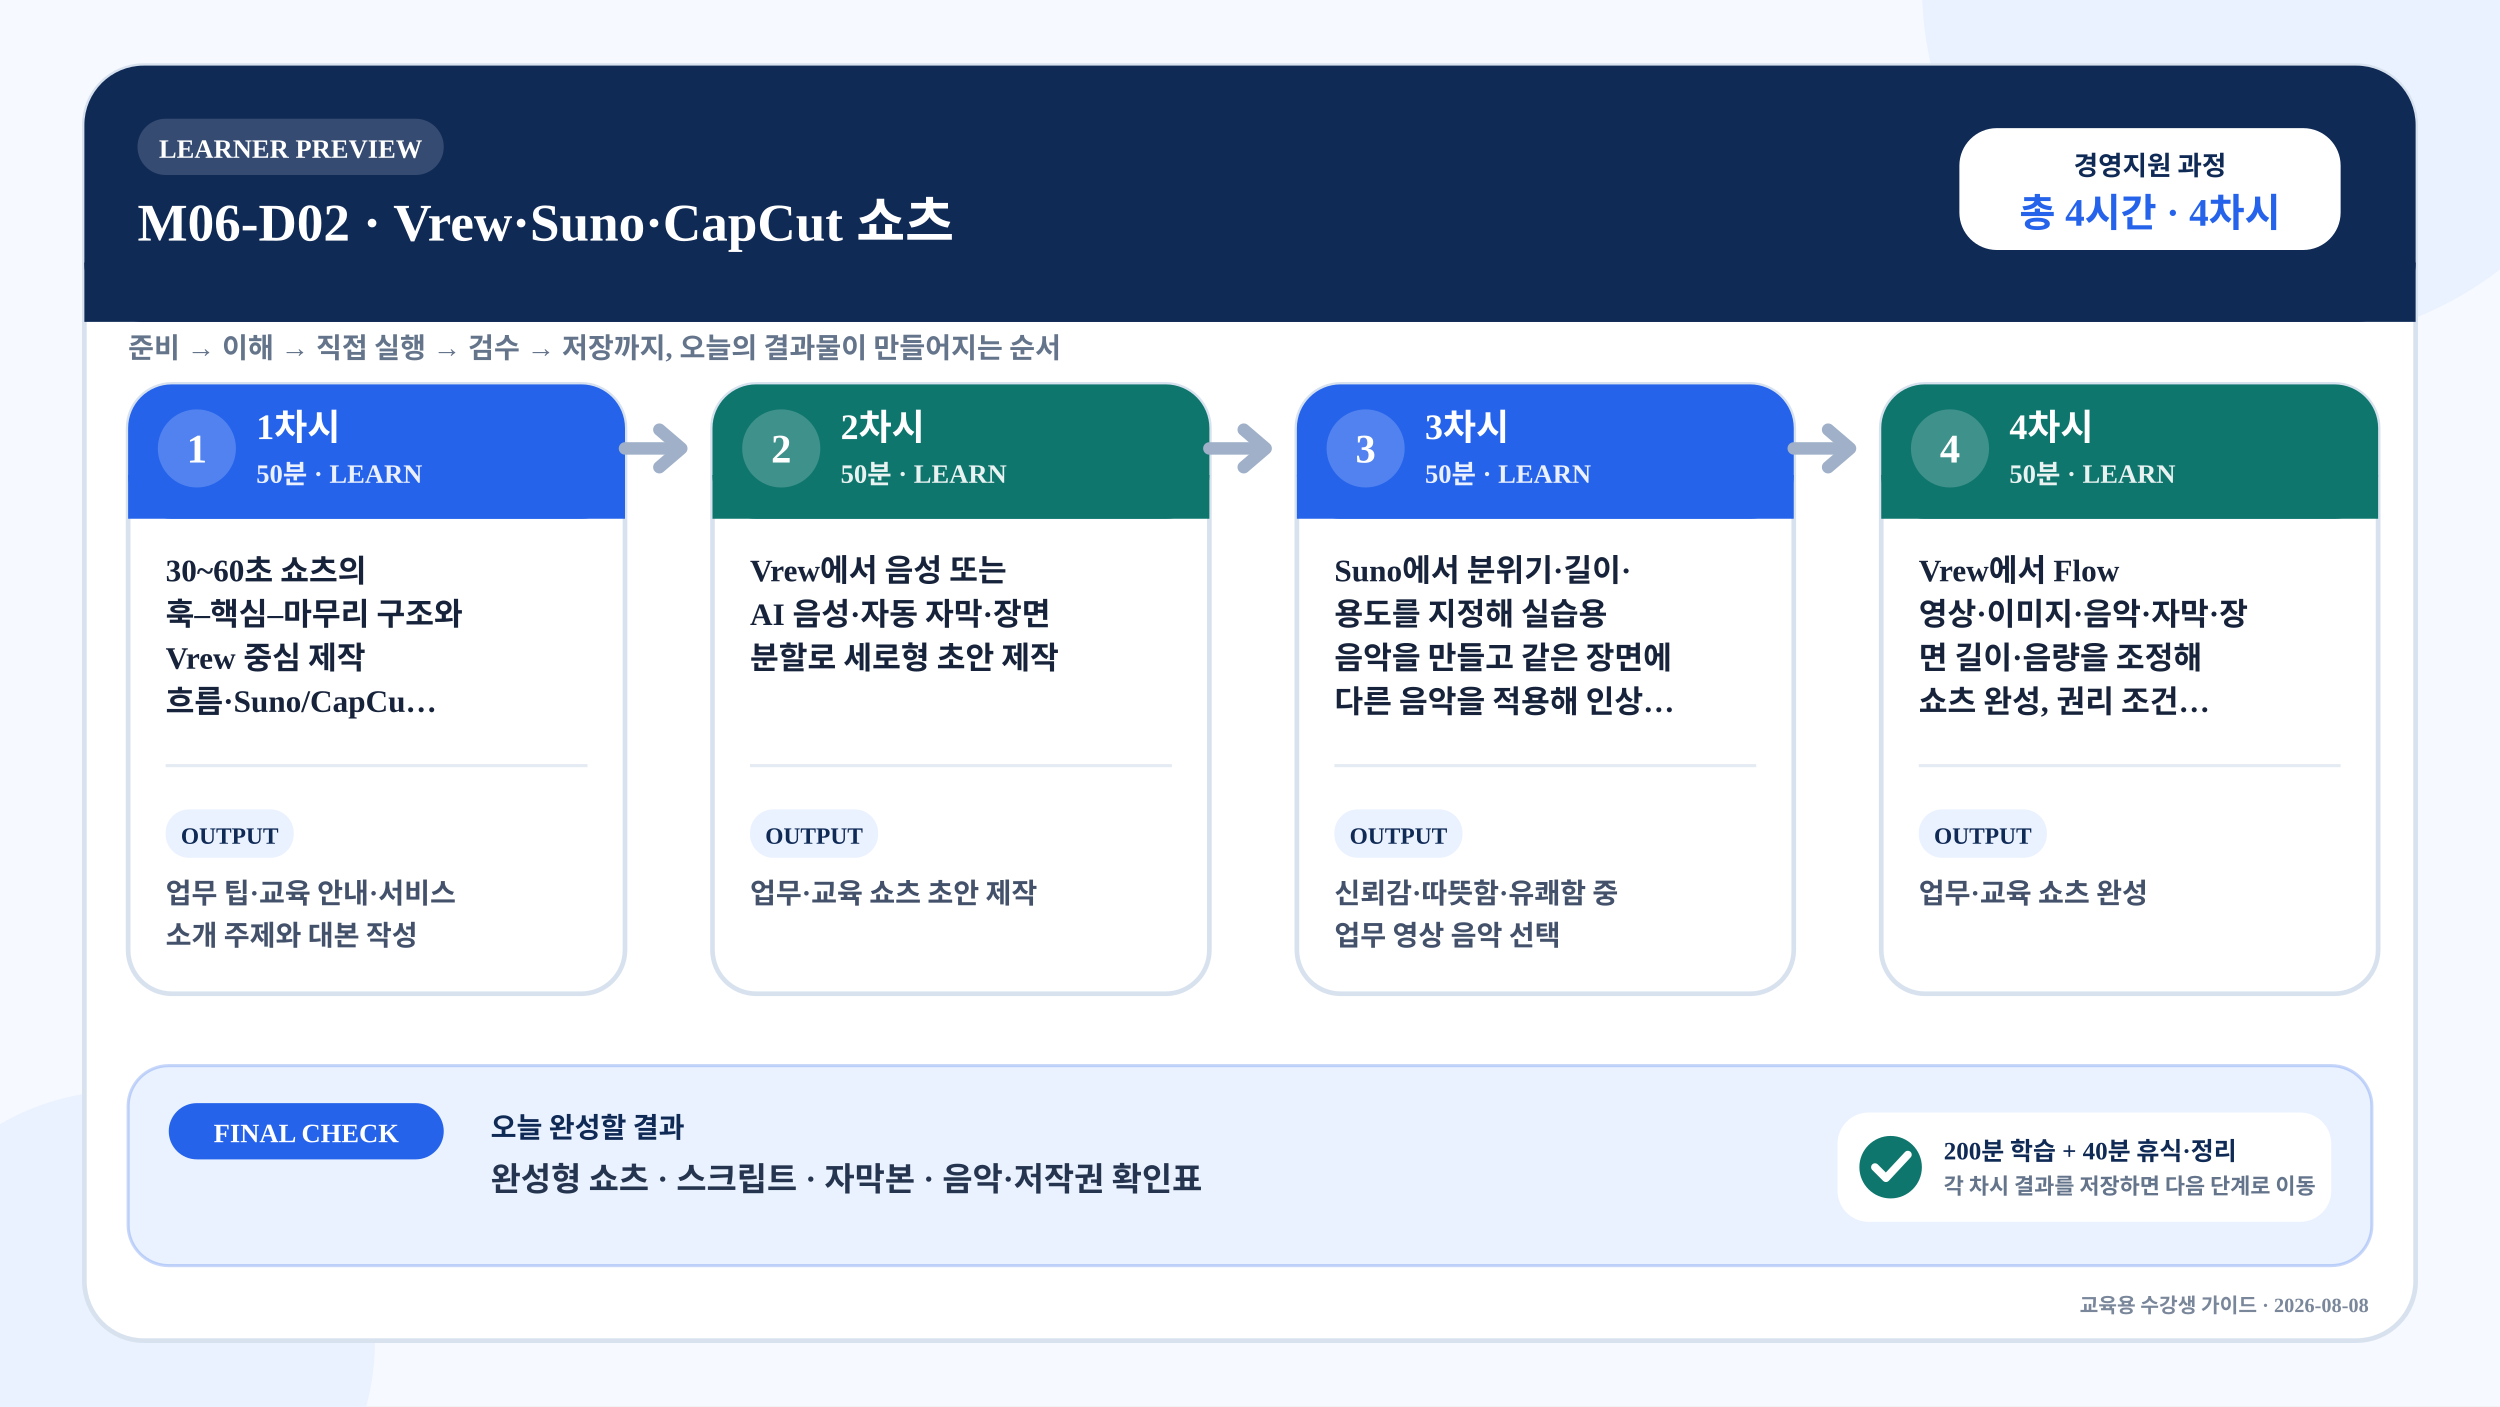
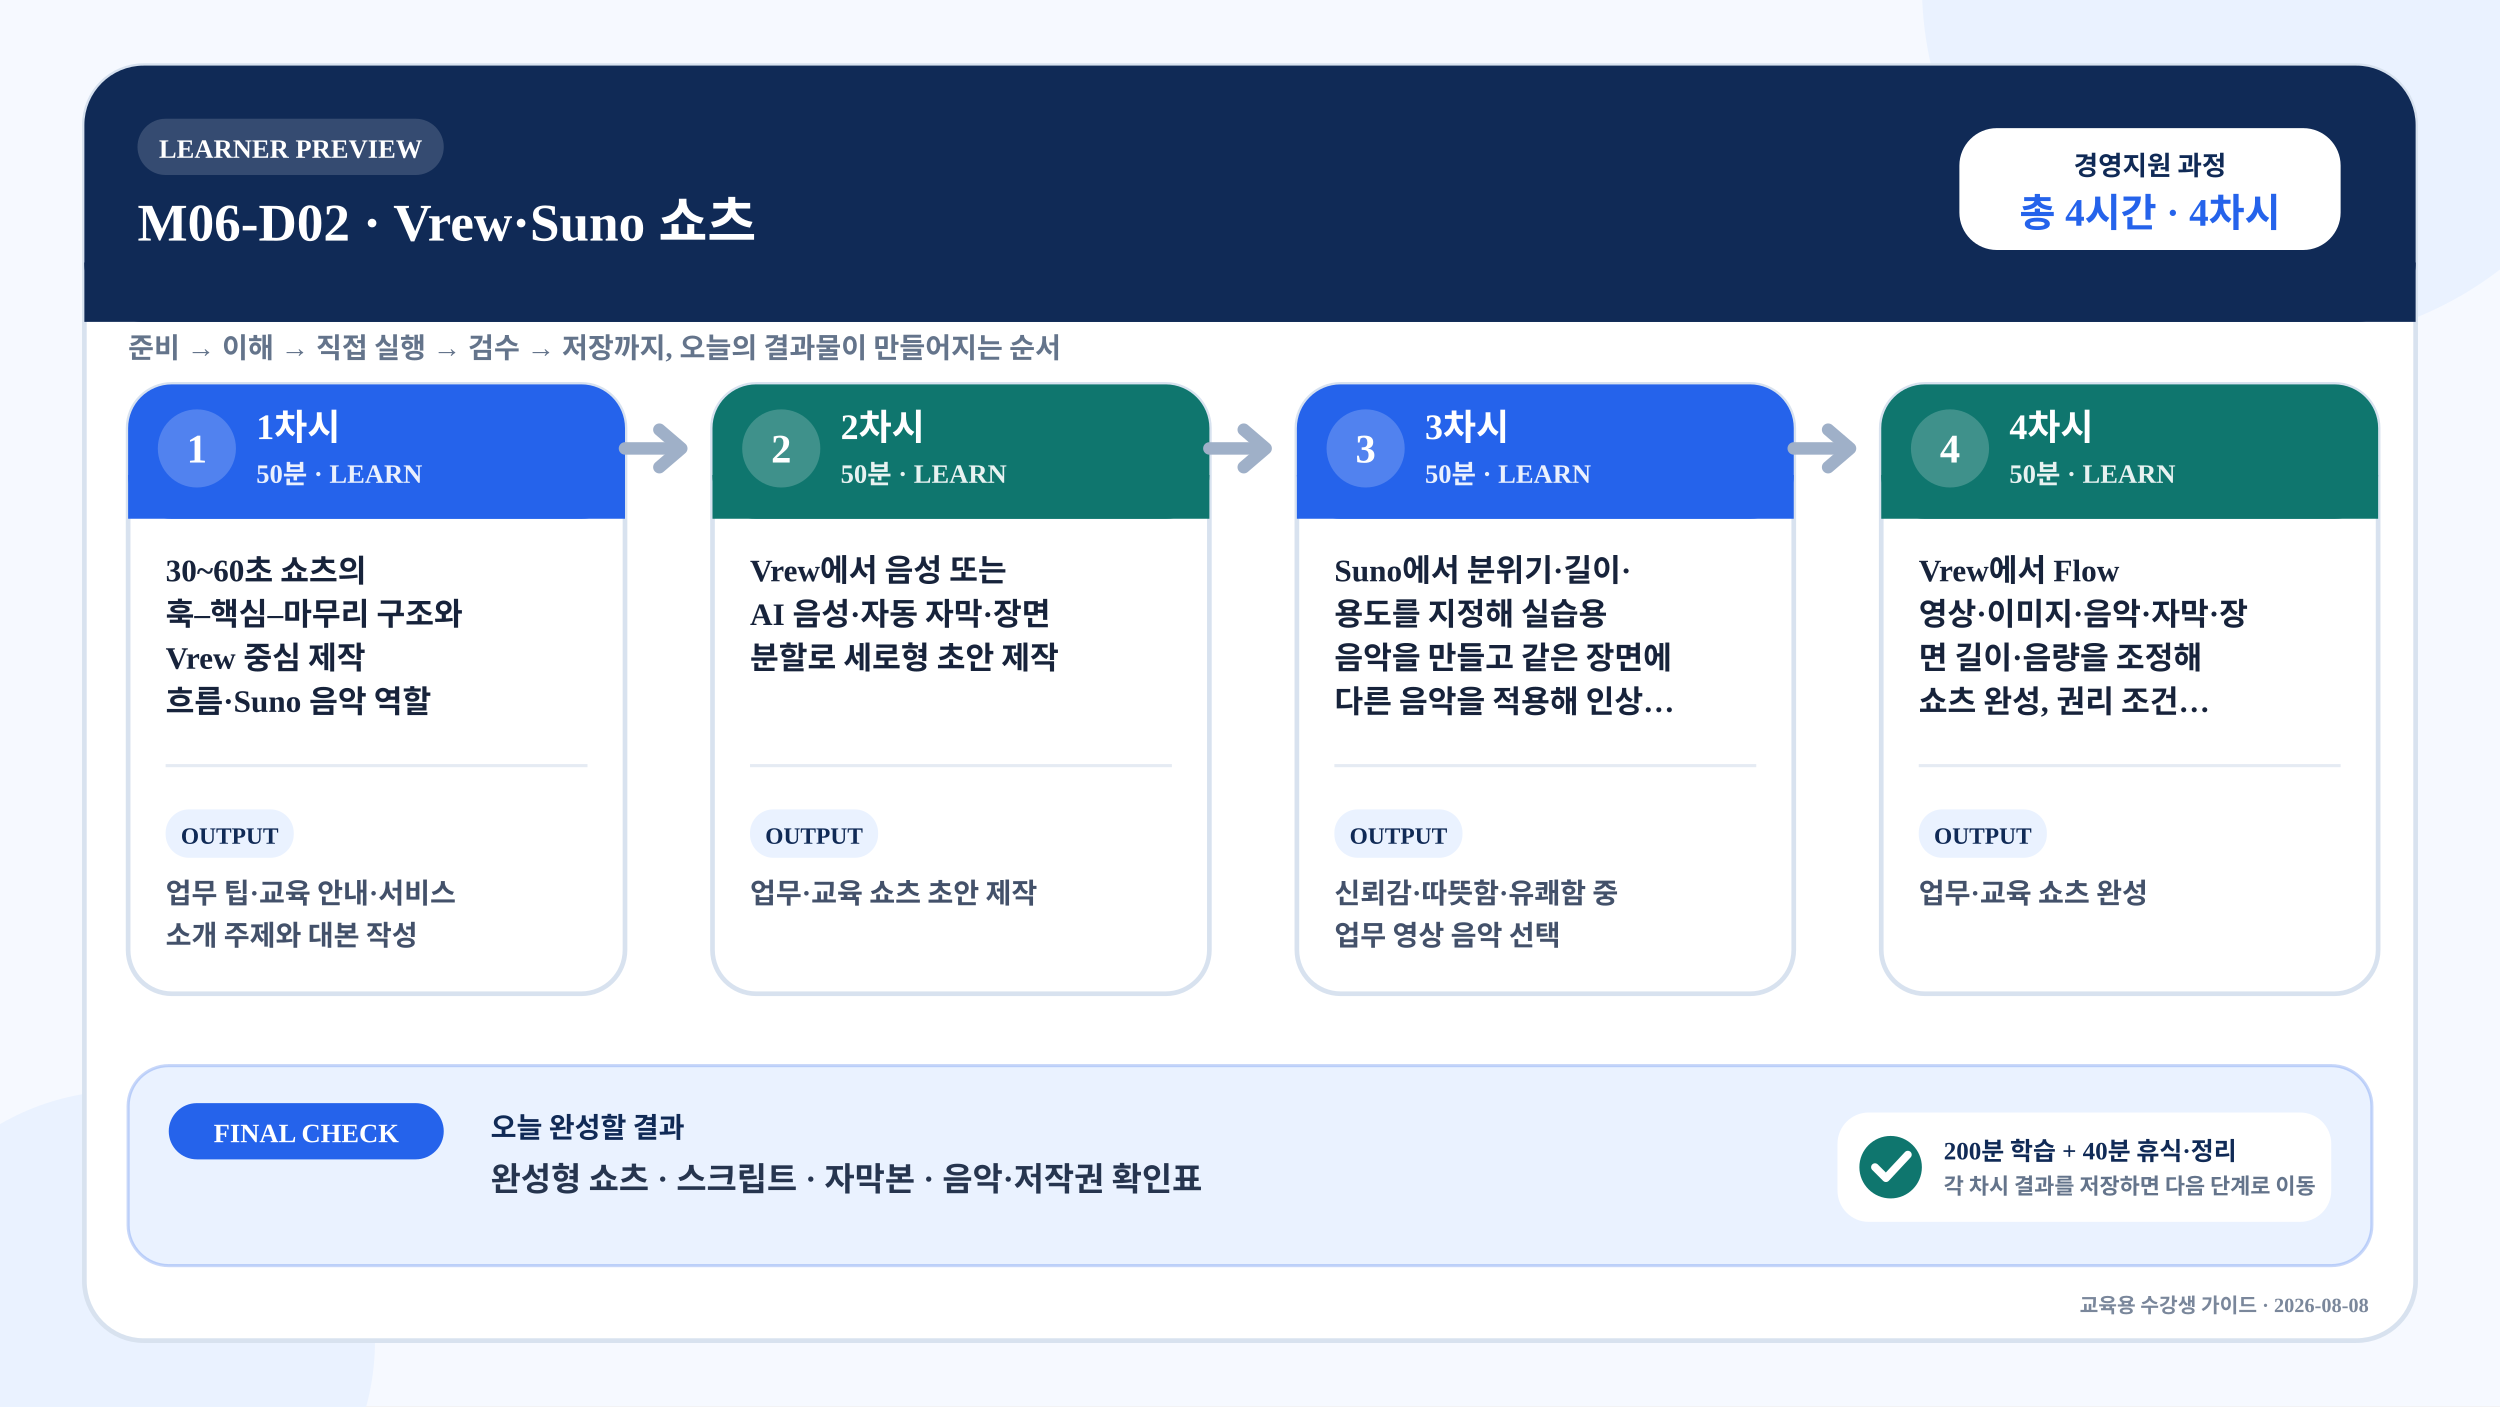
<svg xmlns="http://www.w3.org/2000/svg" width="1600" height="900" viewBox="0 0 1600 900" role="img" aria-labelledby="title desc">
  <rect width="1600" height="900" fill="#F6F9FF" />
  <circle cx="1460" cy="-10" r="230" fill="#EAF2FF" />
  <circle cx="80" cy="858" r="160" fill="#EAF2FF" />
  <rect x="54" y="42" width="1492" height="816" rx="38" fill="#FFFFFF" stroke="#D8E2EF" stroke-width="3" />
  <rect x="54" y="42" width="1492" height="164" rx="38" fill="#102A56" />
  <rect x="54" y="168" width="1492" height="38" fill="#102A56" />
  <rect x="88" y="76" width="196" height="36" rx="18" fill="#FFFFFF" fill-opacity="0.16" />
  <text x="186" y="101" text-anchor="middle" font-size="17" font-weight="850" fill="#FFFFFF">LEARNER PREVIEW</text>
-   <text x="88" y="154" font-size="34" font-weight="900" fill="#FFFFFF">M06-D02 · Vrew·Suno·CapCut 쇼츠</text>
+   <text x="88" y="154" font-size="34" font-weight="900" fill="#FFFFFF">M06-D02 · Vrew·Suno 쇼츠</text>
  <rect x="1254" y="82" width="244" height="78" rx="24" fill="#FFFFFF" />
  <text x="1376" y="112" text-anchor="middle" font-size="17" font-weight="800" fill="#102A56">경영지원 과정</text>
  <text x="1376" y="145" text-anchor="middle" font-size="25" font-weight="900" fill="#2563EB">총 4시간 · 4차시</text>
  <text x="82" y="229" font-size="18" font-weight="750" fill="#64748B">준비 → 이해 → 직접 실행 → 검수 → 저장까지, 오늘의 결과물이 만들어지는 순서</text>
-   <g aria-label="1차시 30~60초 쇼츠의 훅–핵심–마무리 구조와 Vrew 중심 제작 흐름·Suno/CapCut 역할 비교, 세로 영상 기본 이해">
+   <g aria-label="1차시 30~60초 쇼츠의 훅–핵심–마무리 구조와 Vrew 중심 제작 흐름·Suno 음악 역할 비교, 세로 영상 기본 이해">
    <rect x="82" y="246" width="318" height="390" rx="28" fill="#FFFFFF" stroke="#D8E2EF" stroke-width="3" />
    <rect x="82" y="246" width="318" height="86" rx="28" fill="#2563EB" />
    <rect x="82" y="304" width="318" height="28" fill="#2563EB" />
    <circle cx="126" cy="287" r="25" fill="#FFFFFF" fill-opacity="0.20" />
    <text x="126" y="296" text-anchor="middle" font-size="26" font-weight="900" fill="#FFFFFF">1</text>
    <text x="164" y="281" font-size="23" font-weight="850" fill="#FFFFFF">1차시</text>
    <text x="164" y="309" font-size="17" font-weight="700" fill="#FFFFFF" fill-opacity="0.9">50분 · LEARN</text>
    <text font-size="20" font-weight="780" fill="#17233B">
      <tspan x="106" y="372">30~60초 쇼츠의</tspan>
      <tspan x="106" y="400">훅–핵심–마무리 구조와</tspan>
      <tspan x="106" y="428">Vrew 중심 제작</tspan>
-       <tspan x="106" y="456">흐름·Suno/CapCu…</tspan>
+       <tspan x="106" y="456">흐름·Suno 음악 역할</tspan>
    </text>
    <line x1="106" y1="490" x2="376" y2="490" stroke="#E5EBF3" stroke-width="2" />
    <rect x="106" y="518" width="82" height="31" rx="15" fill="#EAF2FF" />
    <text x="147" y="540" text-anchor="middle" font-size="15" font-weight="850" fill="#102A56">OUTPUT</text>
    <text font-size="18" font-weight="720" fill="#43516A">
      <tspan x="106" y="578">업무 팁·교육 안내·서비스</tspan>
      <tspan x="106" y="605">소개 주제와 대본 작성</tspan>
    </text>
  </g>
  <path d="M 400 287 H 432" stroke="#9FB0C8" stroke-width="8" stroke-linecap="round" />
  <path d="M 422 275 L 436 287 L 422 299" fill="none" stroke="#9FB0C8" stroke-width="8" stroke-linecap="round" stroke-linejoin="round" />
  <g aria-label="2차시 Vrew에서 음성 또는 AI 음성·자동 자막·장면 분할로 세로형 초안 제작">
    <rect x="456" y="246" width="318" height="390" rx="28" fill="#FFFFFF" stroke="#D8E2EF" stroke-width="3" />
    <rect x="456" y="246" width="318" height="86" rx="28" fill="#0F766E" />
    <rect x="456" y="304" width="318" height="28" fill="#0F766E" />
    <circle cx="500" cy="287" r="25" fill="#FFFFFF" fill-opacity="0.20" />
    <text x="500" y="296" text-anchor="middle" font-size="26" font-weight="900" fill="#FFFFFF">2</text>
    <text x="538" y="281" font-size="23" font-weight="850" fill="#FFFFFF">2차시</text>
    <text x="538" y="309" font-size="17" font-weight="700" fill="#FFFFFF" fill-opacity="0.9">50분 · LEARN</text>
    <text font-size="20" font-weight="780" fill="#17233B">
      <tspan x="480" y="372">Vrew에서 음성 또는</tspan>
      <tspan x="480" y="400">AI 음성·자동 자막·장면</tspan>
      <tspan x="480" y="428">분할로 세로형 초안 제작</tspan>
    </text>
    <line x1="480" y1="490" x2="750" y2="490" stroke="#E5EBF3" stroke-width="2" />
    <rect x="480" y="518" width="82" height="31" rx="15" fill="#EAF2FF" />
    <text x="521" y="540" text-anchor="middle" font-size="15" font-weight="850" fill="#102A56">OUTPUT</text>
    <text font-size="18" font-weight="720" fill="#43516A">
      <tspan x="480" y="578">업무·교육 쇼츠 초안 제작</tspan>
    </text>
  </g>
  <path d="M 774 287 H 806" stroke="#9FB0C8" stroke-width="8" stroke-linecap="round" />
  <path d="M 796 275 L 810 287 L 796 299" fill="none" stroke="#9FB0C8" stroke-width="8" stroke-linecap="round" stroke-linejoin="round" />
  <g aria-label="3차시 Suno에서 분위기·길이·용도를 지정해 실습용 음악을 만들고 같은 장면에 다른 음악을 적용해 인상 비교">
    <rect x="830" y="246" width="318" height="390" rx="28" fill="#FFFFFF" stroke="#D8E2EF" stroke-width="3" />
    <rect x="830" y="246" width="318" height="86" rx="28" fill="#2563EB" />
    <rect x="830" y="304" width="318" height="28" fill="#2563EB" />
    <circle cx="874" cy="287" r="25" fill="#FFFFFF" fill-opacity="0.20" />
    <text x="874" y="296" text-anchor="middle" font-size="26" font-weight="900" fill="#FFFFFF">3</text>
    <text x="912" y="281" font-size="23" font-weight="850" fill="#FFFFFF">3차시</text>
    <text x="912" y="309" font-size="17" font-weight="700" fill="#FFFFFF" fill-opacity="0.9">50분 · LEARN</text>
    <text font-size="20" font-weight="780" fill="#17233B">
      <tspan x="854" y="372">Suno에서 분위기·길이·</tspan>
      <tspan x="854" y="400">용도를 지정해 실습용</tspan>
      <tspan x="854" y="428">음악을 만들고 같은 장면에</tspan>
      <tspan x="854" y="456">다른 음악을 적용해 인상…</tspan>
    </text>
    <line x1="854" y1="490" x2="1124" y2="490" stroke="#E5EBF3" stroke-width="2" />
    <rect x="854" y="518" width="82" height="31" rx="15" fill="#EAF2FF" />
    <text x="895" y="540" text-anchor="middle" font-size="15" font-weight="850" fill="#102A56">OUTPUT</text>
    <text font-size="18" font-weight="720" fill="#43516A">
      <tspan x="854" y="578">신뢰감·따뜻함·유쾌함 중</tspan>
      <tspan x="854" y="605">업무 영상 음악 선택</tspan>
    </text>
  </g>
  <path d="M 1148 287 H 1180" stroke="#9FB0C8" stroke-width="8" stroke-linecap="round" />
  <path d="M 1170 275 L 1184 287 L 1170 299" fill="none" stroke="#9FB0C8" stroke-width="8" stroke-linecap="round" stroke-linejoin="round" />
  <g aria-label="4차시 Vrew에서 Flow 영상·이미지·음악·자막·장면 길이·음량을 조정해 쇼츠 완성, 권리 조건 기록">
    <rect x="1204" y="246" width="318" height="390" rx="28" fill="#FFFFFF" stroke="#D8E2EF" stroke-width="3" />
    <rect x="1204" y="246" width="318" height="86" rx="28" fill="#0F766E" />
    <rect x="1204" y="304" width="318" height="28" fill="#0F766E" />
    <circle cx="1248" cy="287" r="25" fill="#FFFFFF" fill-opacity="0.20" />
    <text x="1248" y="296" text-anchor="middle" font-size="26" font-weight="900" fill="#FFFFFF">4</text>
    <text x="1286" y="281" font-size="23" font-weight="850" fill="#FFFFFF">4차시</text>
    <text x="1286" y="309" font-size="17" font-weight="700" fill="#FFFFFF" fill-opacity="0.9">50분 · LEARN</text>
    <text font-size="20" font-weight="780" fill="#17233B">
      <tspan x="1228" y="372">Vrew에서 Flow</tspan>
      <tspan x="1228" y="400">영상·이미지·음악·자막·장</tspan>
      <tspan x="1228" y="428">면 길이·음량을 조정해</tspan>
      <tspan x="1228" y="456">쇼츠 완성, 권리 조건…</tspan>
    </text>
    <line x1="1228" y1="490" x2="1498" y2="490" stroke="#E5EBF3" stroke-width="2" />
    <rect x="1228" y="518" width="82" height="31" rx="15" fill="#EAF2FF" />
    <text x="1269" y="540" text-anchor="middle" font-size="15" font-weight="850" fill="#102A56">OUTPUT</text>
    <text font-size="18" font-weight="720" fill="#43516A">
      <tspan x="1228" y="578">업무·교육 쇼츠 완성</tspan>
    </text>
  </g>
  <rect x="82" y="682" width="1436" height="128" rx="26" fill="#EAF2FF" stroke="#2563EB" stroke-opacity="0.25" stroke-width="2" />
  <rect x="108" y="706" width="176" height="36" rx="18" fill="#2563EB" />
  <text x="196" y="731" text-anchor="middle" font-size="17" font-weight="900" fill="#FFFFFF">FINAL CHECK</text>
  <text x="314" y="728" font-size="18" font-weight="800" fill="#102A56">오늘 완성할 결과</text>
  <text font-size="21" font-weight="760" fill="#26354F">
    <tspan x="314" y="762">완성형 쇼츠 · 스크립트 · 자막본 · 음악·저작권 확인표</tspan>
  </text>
  <g transform="translate(1176 712)">
    <rect width="316" height="70" rx="20" fill="#FFFFFF" />
    <circle cx="34" cy="35" r="20" fill="#0F766E" />
    <path d="M24 35 L31 42 L45 27" fill="none" stroke="#FFFFFF" stroke-width="5" stroke-linecap="round" stroke-linejoin="round" />
    <text x="68" y="30" font-size="16" font-weight="850" fill="#102A56">200분 학습 + 40분 휴식·정리</text>
    <text x="68" y="52" font-size="14" font-weight="650" fill="#64748B">각 차시 결과를 저장하면 다음 단계로 이동</text>
  </g>
  <text x="1516" y="840" text-anchor="end" font-size="13" font-weight="700" fill="#7A879B">교육용 수강생 가이드 · 2026-08-08</text>
</svg>
